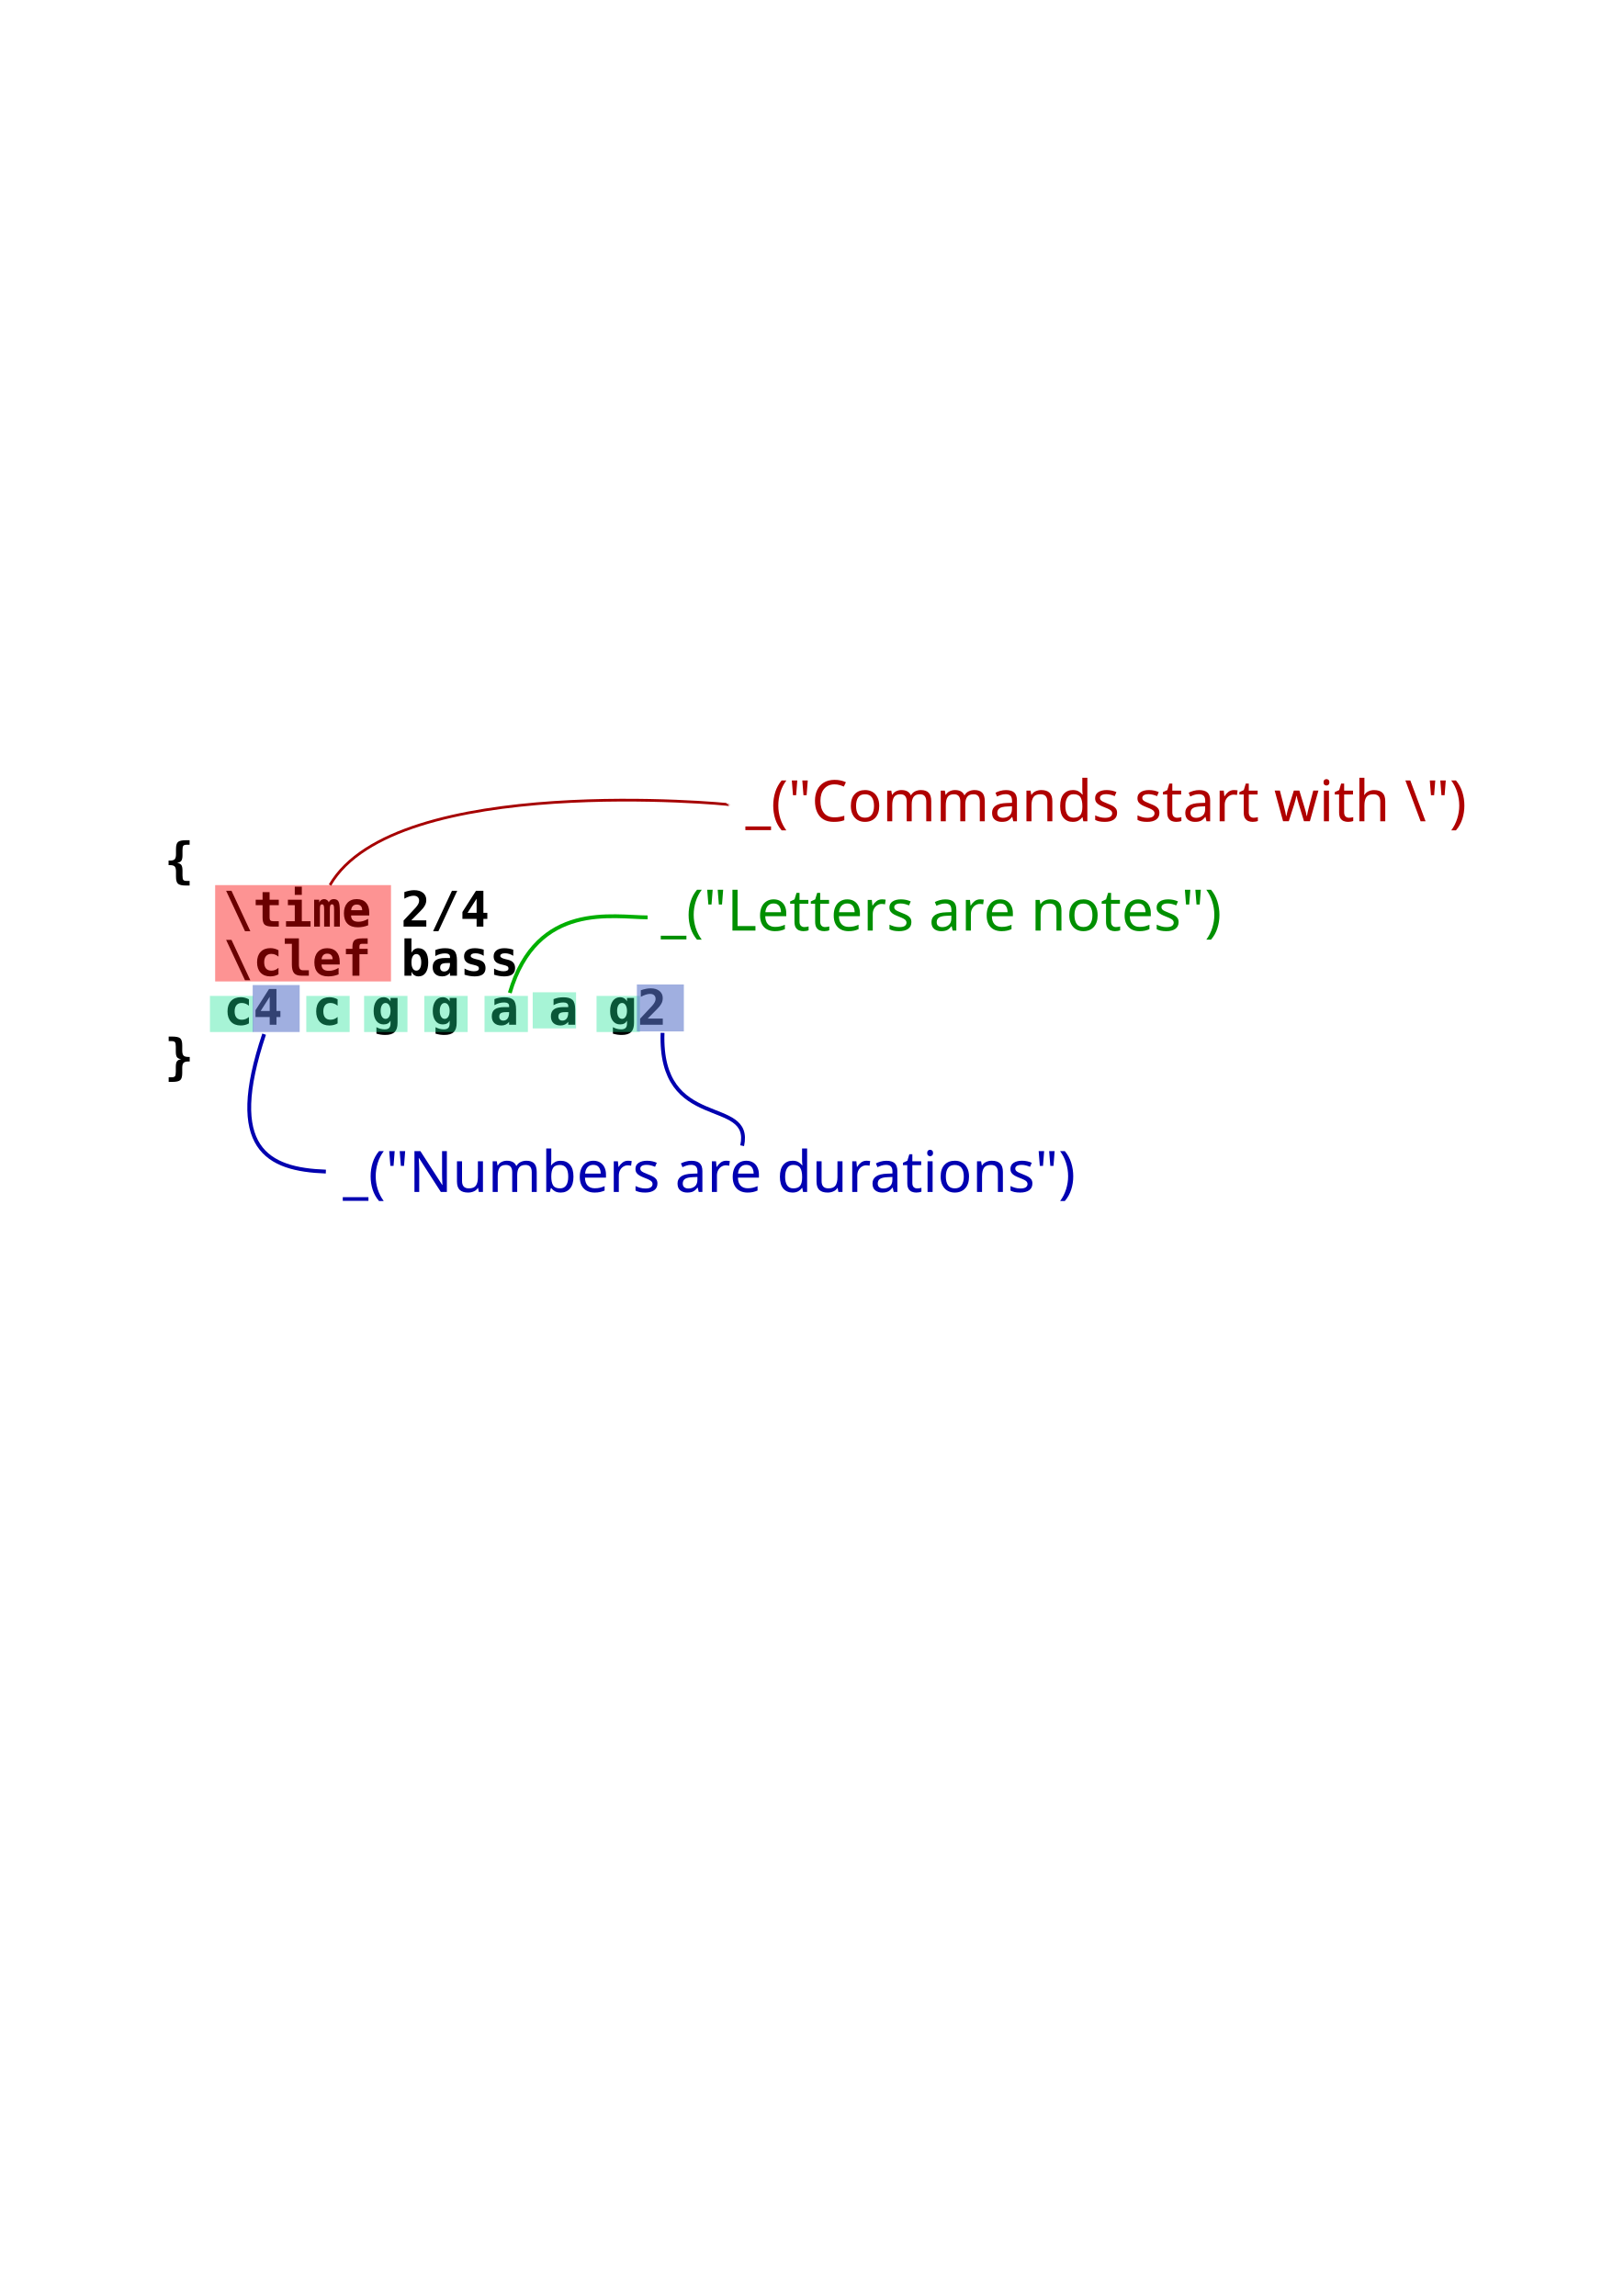
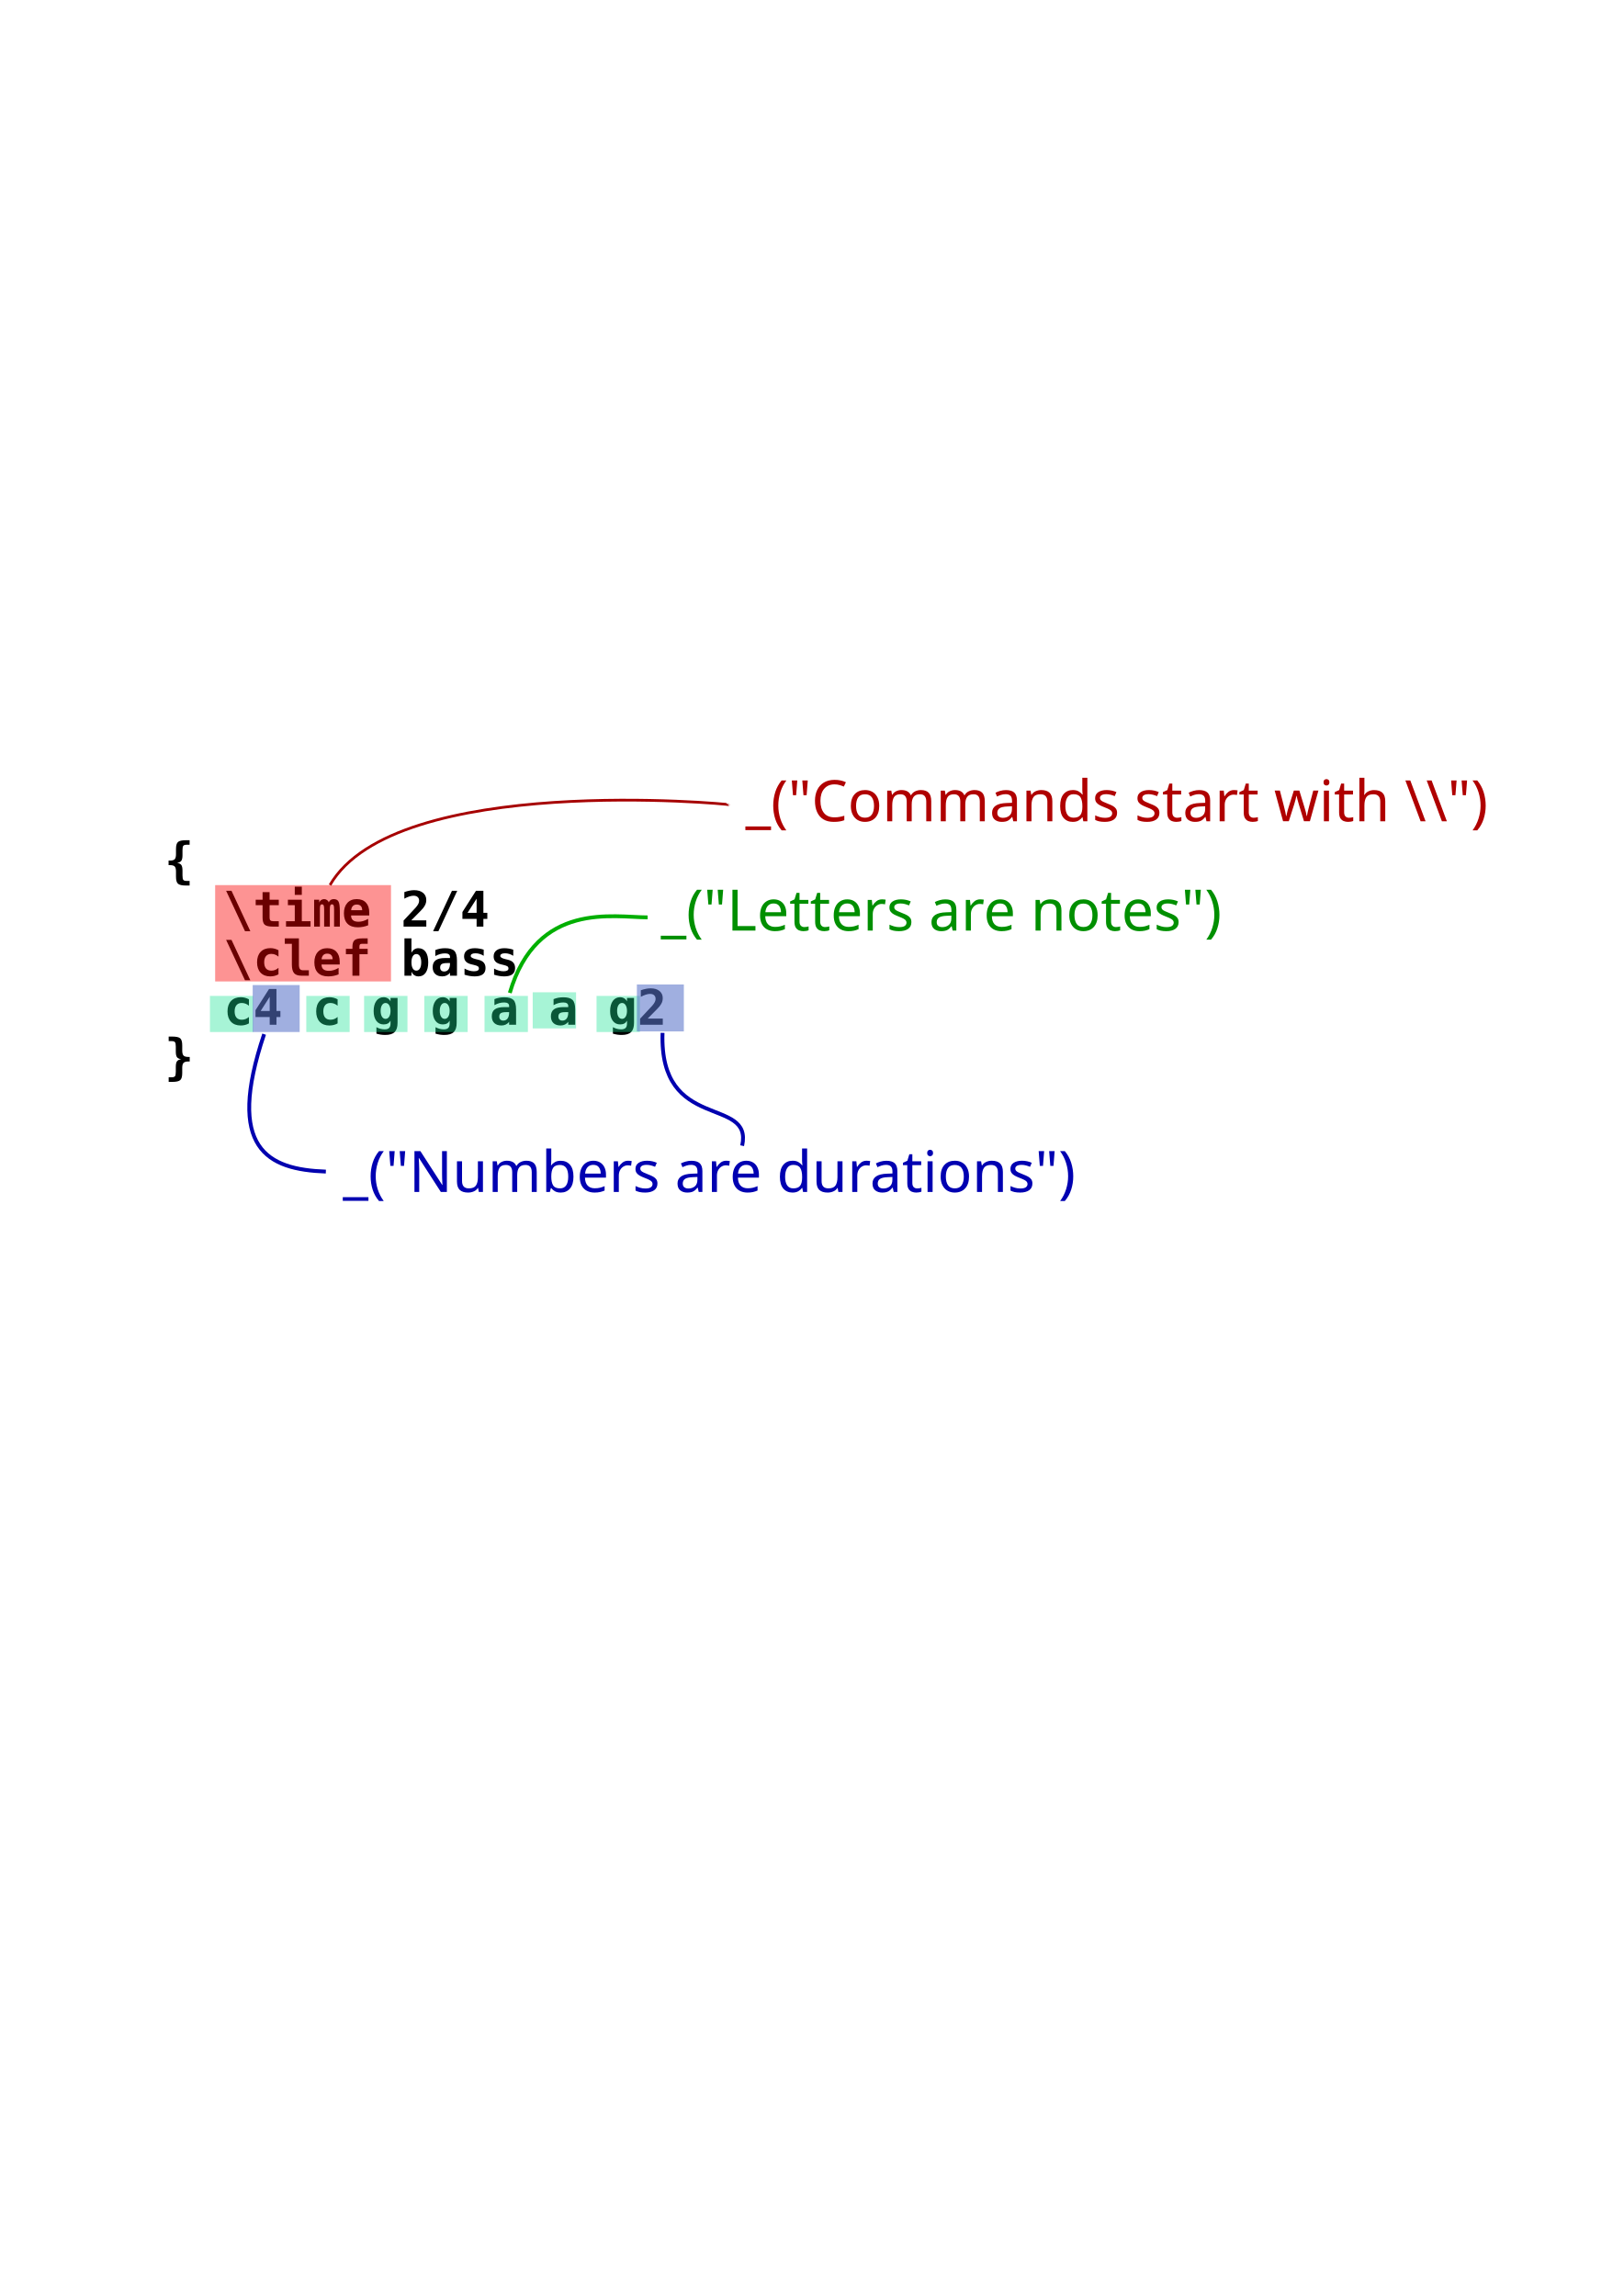
<svg xmlns="http://www.w3.org/2000/svg" xmlns:xlink="http://www.w3.org/1999/xlink" id="svg548" width="210mm" height="297mm">
  <defs id="defs550">
    <linearGradient id="linearGradient792">
      <stop style="stop-color:#000;stop-opacity:1;" offset="0" id="stop793" />
      <stop style="stop-color:#fff;stop-opacity:1;" offset="1" id="stop794" />
    </linearGradient>
    <linearGradient xlink:href="#linearGradient792" id="linearGradient795" />
    <linearGradient xlink:href="#linearGradient792" id="linearGradient796" />
    <linearGradient xlink:href="#linearGradient792" id="linearGradient797" />
    <linearGradient xlink:href="#linearGradient792" id="linearGradient798" />
    <linearGradient xlink:href="#linearGradient792" id="linearGradient799" />
  </defs>
  <text xml:space="preserve" style="fill:black;stroke:none;font-family:Luxi Mono;font-style:normal;font-weight:bold;font-size:24;fill-opacity:1;stroke-opacity:1;stroke-width:1pt;stroke-linejoin:miter;stroke-linecap:butt;text-anchor:start;writing-mode:lr;font-stretch:normal;font-variant:normal;" x="80.342" y="429.015" id="text551">
    <tspan x="80.342" y="429.015" id="tspan1054">{</tspan>
    <tspan x="80.342" y="453.015" id="tspan1056">  \time 2/4</tspan>
    <tspan x="80.342" y="477.015" id="tspan1058">  \clef bass</tspan>
    <tspan x="80.342" y="501.015" id="tspan1060">  c4 c g g a a g2</tspan>
    <tspan x="80.342" y="525.015" id="tspan1062">}</tspan>
  </text>
  <text style="font-size:12;font-style:normal;font-weight:normal;fill:#000000;fill-opacity:1;stroke:none;stroke-width:1pt;stroke-linecap:butt;stroke-linejoin:miter;stroke-opacity:1;font-family:helvetica;" x="400.57" y="448.22" id="text562">
    <tspan id="tspan563" />
  </text>
  <rect style="font-size:12;fill:#fa0000;fill-opacity:0.423;fill-rule:evenodd;stroke-width:1pt;" id="rect730" width="85.952" height="47.097" x="105.175" y="432.733" />
  <rect style="font-size:12;fill:#1ae293;fill-opacity:0.38;fill-rule:evenodd;stroke-width:1pt;" id="rect731" width="21.194" height="17.661" x="102.624" y="486.895" />
  <rect style="font-size:12;fill:#1ae293;fill-opacity:0.38;fill-rule:evenodd;stroke-width:1pt;" id="rect732" width="21.194" height="17.661" x="149.721" y="486.895" />
  <rect style="font-size:12;fill:#1ae293;fill-opacity:0.38;fill-rule:evenodd;stroke-width:1pt;" id="rect733" width="21.194" height="17.661" x="177.979" y="486.895" />
  <text style="font-size:12;font-style:normal;font-weight:normal;fill:#000000;fill-opacity:1;stroke:none;stroke-width:1pt;stroke-linecap:butt;stroke-linejoin:miter;stroke-opacity:1;font-family:helvetica;" x="400.57" y="448.22" id="text734">
    <tspan id="tspan735" />
  </text>
  <text style="font-size:12;font-style:normal;font-weight:normal;fill:#000000;fill-opacity:1;stroke:none;stroke-width:1pt;stroke-linecap:butt;stroke-linejoin:miter;stroke-opacity:1;font-family:helvetica;" x="459.441" y="447.042" id="text739">
    <tspan id="tspan740" />
  </text>
  <rect style="font-size:12;fill:#1ae293;fill-opacity:0.38;fill-rule:evenodd;stroke-width:1pt;" id="rect743" width="21.194" height="17.661" x="236.851" y="486.895" />
  <text style="font-size:12;font-style:normal;font-weight:normal;fill:#000000;fill-opacity:1;stroke:none;stroke-width:1pt;stroke-linecap:butt;stroke-linejoin:miter;stroke-opacity:1;font-family:helvetica;" x="400.57" y="448.22" id="text744">
    <tspan id="tspan745" />
  </text>
  <text style="font-size:12;font-style:normal;font-weight:normal;fill:#000000;fill-opacity:1;stroke:none;stroke-width:1pt;stroke-linecap:butt;stroke-linejoin:miter;stroke-opacity:1;font-family:helvetica;" x="514.191" y="448.22" id="text749">
    <tspan id="tspan750" />
  </text>
  <rect style="font-size:12;fill:#1ae293;fill-opacity:0.38;fill-rule:evenodd;stroke-width:1pt;" id="rect752" width="21.194" height="17.661" x="260.399" y="485.129" />
  <rect style="font-size:12;fill:#1ae293;fill-opacity:0.38;fill-rule:evenodd;stroke-width:1pt;" id="rect753" width="21.194" height="17.661" x="291.601" y="486.895" />
  <rect style="font-size:12;fill:#1ae293;fill-opacity:0.38;fill-rule:evenodd;stroke-width:1pt;" id="rect754" width="21.194" height="17.661" x="207.415" y="486.895" />
  <rect style="font-size:12;fill:#5974c8;fill-opacity:0.574;fill-rule:evenodd;stroke-width:1pt;" id="rect755" width="22.96" height="22.96" x="123.524" y="481.596" />
  <rect style="font-size:12;fill:#5974c8;fill-opacity:0.574;fill-rule:evenodd;stroke-width:1pt;" id="rect756" width="22.96" height="22.96" x="311.323" y="481.302" />
  <text style="fill:#af0000;stroke:none;font-family:Bitstream Charter;font-style:normal;font-weight:normal;font-size:28;fill-opacity:1;stroke-opacity:1;stroke-width:1pt;stroke-linejoin:miter;stroke-linecap:butt;text-anchor:start;writing-mode:lr;" x="364.413" y="401.54" id="text763">
    <tspan x="364.413" y="401.54" id="tspan800">
- _("Commands start with \")</tspan>
+ _("Commands start with \\")</tspan>
  </text>
  <text style="font-size:28;font-style:normal;font-weight:normal;fill:#008f00;fill-opacity:1;stroke:#00d500;stroke-width:0;stroke-linecap:butt;stroke-linejoin:miter;stroke-opacity:1;font-family:Bitstream Charter;text-anchor:start;writing-mode:lr;" x="323.055" y="454.98" id="text775">
    <tspan x="323.055" y="454.98" id="tspan806">
_("Letters are notes")</tspan>
  </text>
  <path style="fill:none;fill-rule:evenodd;stroke:#0000af;stroke-opacity:1;stroke-width:1.875;stroke-linejoin:miter;stroke-linecap:butt;fill-opacity:1;stroke-dasharray:none;" d="M 262.31,573.382 C 233.768,572.362 213.28,562.257 232.138,506.193" id="path782" transform="translate(-103.0247,-0.588715)" />
  <path style="fill:none;fill-rule:evenodd;stroke:#0000af;stroke-opacity:1;stroke-width:1.875;stroke-linejoin:miter;stroke-linecap:butt;fill-opacity:1;stroke-dasharray:none;" d="M 465.807,560.727 C 471.174,536.184 425.205,554.402 426.891,505.563" id="path783" transform="translate(-103.0247,-0.588715)" />
  <text style="font-size:28;font-style:normal;font-weight:normal;fill:#0000b1;fill-opacity:1;stroke:none;stroke-width:1pt;stroke-linecap:butt;stroke-linejoin:miter;stroke-opacity:1;font-family:Bitstream Charter;text-anchor:start;writing-mode:lr;" x="167.619" y="582.767" id="text784">
    <tspan x="167.619" y="582.767" id="tspan802">
_("Numbers are durations")</tspan>
    <tspan x="167.619" y="610.767" id="tspan804" />
  </text>
  <path style="fill:none;fill-opacity:1;fill-rule:evenodd;stroke:#00af00;stroke-width:1.875;stroke-linecap:butt;stroke-linejoin:miter;stroke-opacity:1;" d="M 316.579,448.504 C 300.095,448.504 262.45,440.404 249.198,485.433" id="path808" />
  <path style="fill:none;fill-opacity:1;fill-rule:evenodd;stroke:#a60000;stroke-width:1.334;stroke-linecap:butt;stroke-linejoin:miter;stroke-opacity:1;" d="M 161.316,432.691 L 161.316,432.691 C 193.199,377.645 356.5,393.114 356.5,393.424" id="path1014" />
</svg>
